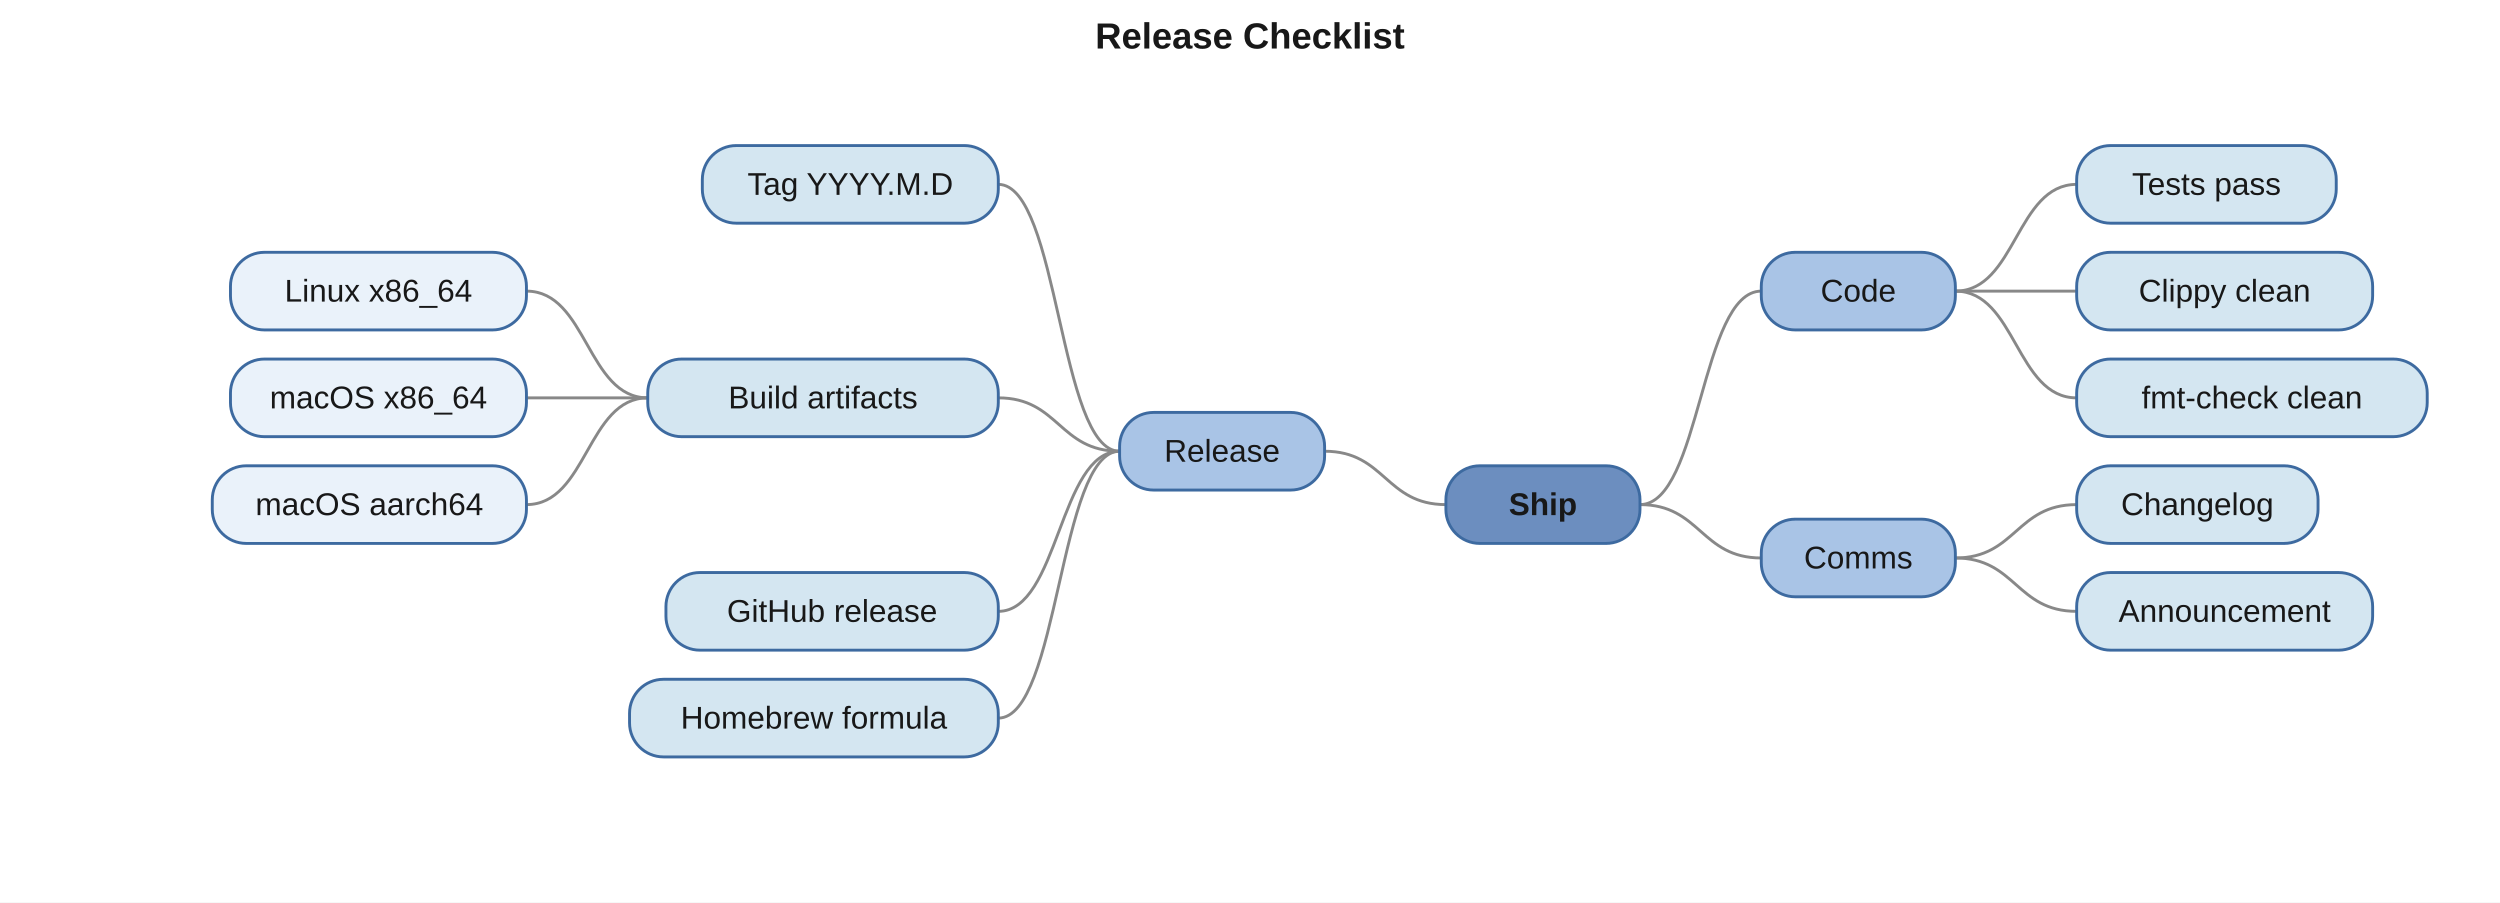
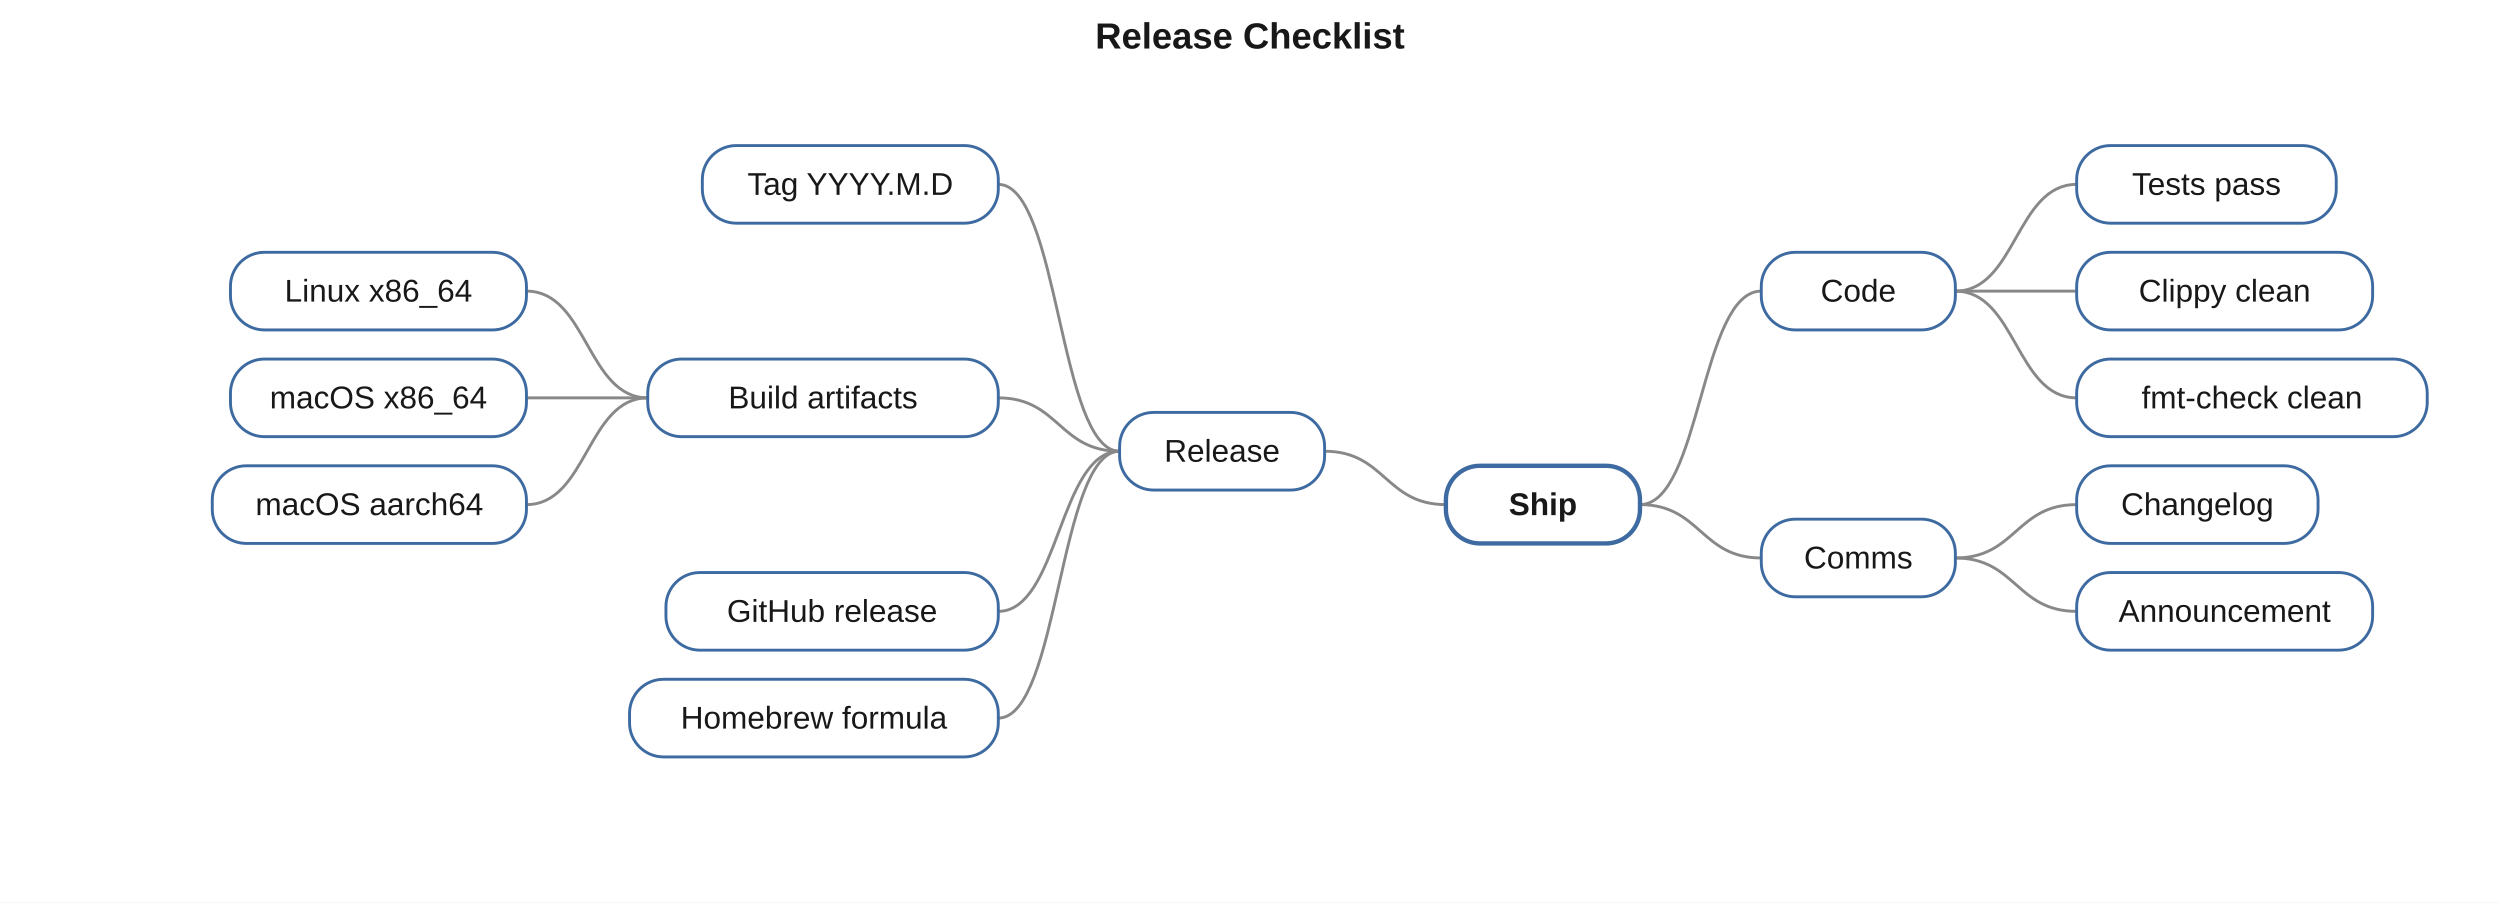
<svg xmlns="http://www.w3.org/2000/svg" height="372" viewBox="0 0 1030.5 372" width="1030.5">
  <style>
text{font-family:"Liberation Sans",Helvetica,Arial,sans-serif;font-size:13px;fill:#181818}.participant-box{fill:#dae8fc;stroke:#6c8ebf;stroke-width:1.5}.lifeline{stroke:#6c8ebf;stroke-width:1;stroke-dasharray:6,4}.activation{fill:#cce0ff;stroke:#6c8ebf;stroke-width:1}.arrow{stroke:#181818;stroke-width:1.5;fill:none}.arrow-dashed{stroke:#181818;stroke-width:1.5;fill:none;stroke-dasharray:6,3}.note-box{fill:#ffffc0;stroke:#bbbb00;stroke-width:1}.divider-line{stroke:#888888;stroke-width:1.5;stroke-dasharray:8,3}.divider-label{font-weight:bold}.title{font-size:15px;font-weight:bold}.class-line{stroke:#181818;stroke-width:1.5;fill:none}.class-line-dashed{stroke:#181818;stroke-width:1.5;fill:none;stroke-dasharray:6,3}.bg{fill:#ffffff}@media (prefers-color-scheme:dark){text{fill:#e8e8e8}.bg{fill:#1e1e1e}.arrow,.class-line{stroke:#e8e8e8}.arrow-dashed,.class-line-dashed{stroke:#e8e8e8}.divider-line{stroke:#aaaaaa}}
</style>
  <rect class="bg" fill="#ffffff" height="100%" width="100%" />
  <text class="title" text-anchor="middle" x="515.25" y="20">
Release Checklist
</text>
  <g>
    <path d="M676,208 C701,208 701,120 726,120" fill="none" stroke="#888" stroke-width="1.2" />
  </g>
  <g>
    <path d="M806,120 C831,120 831,76 856,76" fill="none" stroke="#888" stroke-width="1.2" />
  </g>
  <g>
    <path d="M806,120 C831,120 831,120 856,120" fill="none" stroke="#888" stroke-width="1.2" />
  </g>
  <g>
    <path d="M806,120 C831,120 831,164 856,164" fill="none" stroke="#888" stroke-width="1.2" />
  </g>
  <g>
    <path d="M596,208 C571,208 571,186 546,186" fill="none" stroke="#888" stroke-width="1.2" />
  </g>
  <g>
    <path d="M461.5,186 C436.5,186 436.5,76 411.5,76" fill="none" stroke="#888" stroke-width="1.2" />
  </g>
  <g>
    <path d="M461.5,186 C436.5,186 436.5,164 411.5,164" fill="none" stroke="#888" stroke-width="1.2" />
  </g>
  <g>
    <path d="M267,164 C242,164 242,120 217,120" fill="none" stroke="#888" stroke-width="1.2" />
  </g>
  <g>
    <path d="M267,164 C242,164 242,164 217,164" fill="none" stroke="#888" stroke-width="1.2" />
  </g>
  <g>
    <path d="M267,164 C242,164 242,208 217,208" fill="none" stroke="#888" stroke-width="1.2" />
  </g>
  <g>
    <path d="M461.5,186 C436.5,186 436.5,252 411.5,252" fill="none" stroke="#888" stroke-width="1.2" />
  </g>
  <g>
    <path d="M461.5,186 C436.5,186 436.5,296 411.5,296" fill="none" stroke="#888" stroke-width="1.2" />
  </g>
  <g>
    <path d="M676,208 C701,208 701,230 726,230" fill="none" stroke="#888" stroke-width="1.2" />
  </g>
  <g>
    <path d="M806,230 C831,230 831,208 856,208" fill="none" stroke="#888" stroke-width="1.2" />
  </g>
  <g>
    <path d="M806,230 C831,230 831,252 856,252" fill="none" stroke="#888" stroke-width="1.2" />
  </g>
  <g>
-     <rect fill="#6c8ebf" height="32" rx="14" ry="14" stroke="#3d6aa0" stroke-width="1.2" width="80" x="596" y="192" />
-     <text fill="#ffffff" font-size="13" font-weight="bold" text-anchor="middle" x="636" y="212.333">
+     <rect fill="none" height="32" rx="14" ry="14" stroke="#3d6aa0" stroke-width="1.8" width="80" x="596" y="192" />
+     <text font-size="13" font-weight="bold" text-anchor="middle" x="636" y="212.333">
Ship
</text>
  </g>
  <g>
-     <rect fill="#a9c4e6" height="32" rx="14" ry="14" stroke="#3d6aa0" stroke-width="1.2" width="80" x="726" y="104" />
-     <text fill="#181818" font-size="13" font-weight="normal" text-anchor="middle" x="766" y="124.333">
+     <rect fill="none" height="32" rx="14" ry="14" stroke="#3d6aa0" stroke-width="1.2" width="80" x="726" y="104" />
+     <text font-size="13" font-weight="normal" text-anchor="middle" x="766" y="124.333">
Code
</text>
  </g>
  <g>
-     <rect fill="#d4e6f1" height="32" rx="14" ry="14" stroke="#3d6aa0" stroke-width="1.2" width="107" x="856" y="60" />
-     <text fill="#181818" font-size="13" font-weight="normal" text-anchor="middle" x="909.5" y="80.333">
+     <rect fill="none" height="32" rx="14" ry="14" stroke="#3d6aa0" stroke-width="1.2" width="107" x="856" y="60" />
+     <text font-size="13" font-weight="normal" text-anchor="middle" x="909.5" y="80.333">
Tests pass
</text>
  </g>
  <g>
-     <rect fill="#d4e6f1" height="32" rx="14" ry="14" stroke="#3d6aa0" stroke-width="1.2" width="122" x="856" y="104" />
-     <text fill="#181818" font-size="13" font-weight="normal" text-anchor="middle" x="917" y="124.333">
+     <rect fill="none" height="32" rx="14" ry="14" stroke="#3d6aa0" stroke-width="1.2" width="122" x="856" y="104" />
+     <text font-size="13" font-weight="normal" text-anchor="middle" x="917" y="124.333">
Clippy clean
</text>
  </g>
  <g>
-     <rect fill="#d4e6f1" height="32" rx="14" ry="14" stroke="#3d6aa0" stroke-width="1.2" width="144.5" x="856" y="148" />
-     <text fill="#181818" font-size="13" font-weight="normal" text-anchor="middle" x="928.25" y="168.333">
+     <rect fill="none" height="32" rx="14" ry="14" stroke="#3d6aa0" stroke-width="1.2" width="144.5" x="856" y="148" />
+     <text font-size="13" font-weight="normal" text-anchor="middle" x="928.25" y="168.333">
fmt-check clean
</text>
  </g>
  <g>
-     <rect fill="#a9c4e6" height="32" rx="14" ry="14" stroke="#3d6aa0" stroke-width="1.2" width="84.5" x="461.5" y="170" />
-     <text fill="#181818" font-size="13" font-weight="normal" text-anchor="middle" x="503.75" y="190.333">
+     <rect fill="none" height="32" rx="14" ry="14" stroke="#3d6aa0" stroke-width="1.2" width="84.5" x="461.5" y="170" />
+     <text font-size="13" font-weight="normal" text-anchor="middle" x="503.75" y="190.333">
Release
</text>
  </g>
  <g>
-     <rect fill="#d4e6f1" height="32" rx="14" ry="14" stroke="#3d6aa0" stroke-width="1.2" width="122" x="289.5" y="60" />
-     <text fill="#181818" font-size="13" font-weight="normal" text-anchor="middle" x="350.5" y="80.333">
+     <rect fill="none" height="32" rx="14" ry="14" stroke="#3d6aa0" stroke-width="1.2" width="122" x="289.5" y="60" />
+     <text font-size="13" font-weight="normal" text-anchor="middle" x="350.5" y="80.333">
Tag YYYY.M.D
</text>
  </g>
  <g>
-     <rect fill="#d4e6f1" height="32" rx="14" ry="14" stroke="#3d6aa0" stroke-width="1.2" width="144.5" x="267" y="148" />
-     <text fill="#181818" font-size="13" font-weight="normal" text-anchor="middle" x="339.25" y="168.333">
+     <rect fill="none" height="32" rx="14" ry="14" stroke="#3d6aa0" stroke-width="1.2" width="144.5" x="267" y="148" />
+     <text font-size="13" font-weight="normal" text-anchor="middle" x="339.25" y="168.333">
Build artifacts
</text>
  </g>
  <g>
-     <rect fill="#eaf2fa" height="32" rx="14" ry="14" stroke="#3d6aa0" stroke-width="1.2" width="122" x="95" y="104" />
-     <text fill="#181818" font-size="13" font-weight="normal" text-anchor="middle" x="156" y="124.333">
+     <rect fill="none" height="32" rx="14" ry="14" stroke="#3d6aa0" stroke-width="1.2" width="122" x="95" y="104" />
+     <text font-size="13" font-weight="normal" text-anchor="middle" x="156" y="124.333">
Linux x86_64
</text>
  </g>
  <g>
-     <rect fill="#eaf2fa" height="32" rx="14" ry="14" stroke="#3d6aa0" stroke-width="1.2" width="122" x="95" y="148" />
-     <text fill="#181818" font-size="13" font-weight="normal" text-anchor="middle" x="156" y="168.333">
+     <rect fill="none" height="32" rx="14" ry="14" stroke="#3d6aa0" stroke-width="1.2" width="122" x="95" y="148" />
+     <text font-size="13" font-weight="normal" text-anchor="middle" x="156" y="168.333">
macOS x86_64
</text>
  </g>
  <g>
-     <rect fill="#eaf2fa" height="32" rx="14" ry="14" stroke="#3d6aa0" stroke-width="1.2" width="129.5" x="87.5" y="192" />
-     <text fill="#181818" font-size="13" font-weight="normal" text-anchor="middle" x="152.25" y="212.333">
+     <rect fill="none" height="32" rx="14" ry="14" stroke="#3d6aa0" stroke-width="1.2" width="129.5" x="87.5" y="192" />
+     <text font-size="13" font-weight="normal" text-anchor="middle" x="152.25" y="212.333">
macOS aarch64
</text>
  </g>
  <g>
-     <rect fill="#d4e6f1" height="32" rx="14" ry="14" stroke="#3d6aa0" stroke-width="1.2" width="137" x="274.5" y="236" />
-     <text fill="#181818" font-size="13" font-weight="normal" text-anchor="middle" x="343" y="256.333">
+     <rect fill="none" height="32" rx="14" ry="14" stroke="#3d6aa0" stroke-width="1.2" width="137" x="274.5" y="236" />
+     <text font-size="13" font-weight="normal" text-anchor="middle" x="343" y="256.333">
GitHub release
</text>
  </g>
  <g>
-     <rect fill="#d4e6f1" height="32" rx="14" ry="14" stroke="#3d6aa0" stroke-width="1.2" width="152" x="259.5" y="280" />
-     <text fill="#181818" font-size="13" font-weight="normal" text-anchor="middle" x="335.5" y="300.333">
+     <rect fill="none" height="32" rx="14" ry="14" stroke="#3d6aa0" stroke-width="1.2" width="152" x="259.5" y="280" />
+     <text font-size="13" font-weight="normal" text-anchor="middle" x="335.5" y="300.333">
Homebrew formula
</text>
  </g>
  <g>
-     <rect fill="#a9c4e6" height="32" rx="14" ry="14" stroke="#3d6aa0" stroke-width="1.2" width="80" x="726" y="214" />
-     <text fill="#181818" font-size="13" font-weight="normal" text-anchor="middle" x="766" y="234.333">
+     <rect fill="none" height="32" rx="14" ry="14" stroke="#3d6aa0" stroke-width="1.2" width="80" x="726" y="214" />
+     <text font-size="13" font-weight="normal" text-anchor="middle" x="766" y="234.333">
Comms
</text>
  </g>
  <g>
-     <rect fill="#d4e6f1" height="32" rx="14" ry="14" stroke="#3d6aa0" stroke-width="1.2" width="99.5" x="856" y="192" />
-     <text fill="#181818" font-size="13" font-weight="normal" text-anchor="middle" x="905.75" y="212.333">
+     <rect fill="none" height="32" rx="14" ry="14" stroke="#3d6aa0" stroke-width="1.2" width="99.5" x="856" y="192" />
+     <text font-size="13" font-weight="normal" text-anchor="middle" x="905.75" y="212.333">
Changelog
</text>
  </g>
  <g>
-     <rect fill="#d4e6f1" height="32" rx="14" ry="14" stroke="#3d6aa0" stroke-width="1.2" width="122" x="856" y="236" />
-     <text fill="#181818" font-size="13" font-weight="normal" text-anchor="middle" x="917" y="256.333">
+     <rect fill="none" height="32" rx="14" ry="14" stroke="#3d6aa0" stroke-width="1.2" width="122" x="856" y="236" />
+     <text font-size="13" font-weight="normal" text-anchor="middle" x="917" y="256.333">
Announcement
</text>
  </g>
</svg>
